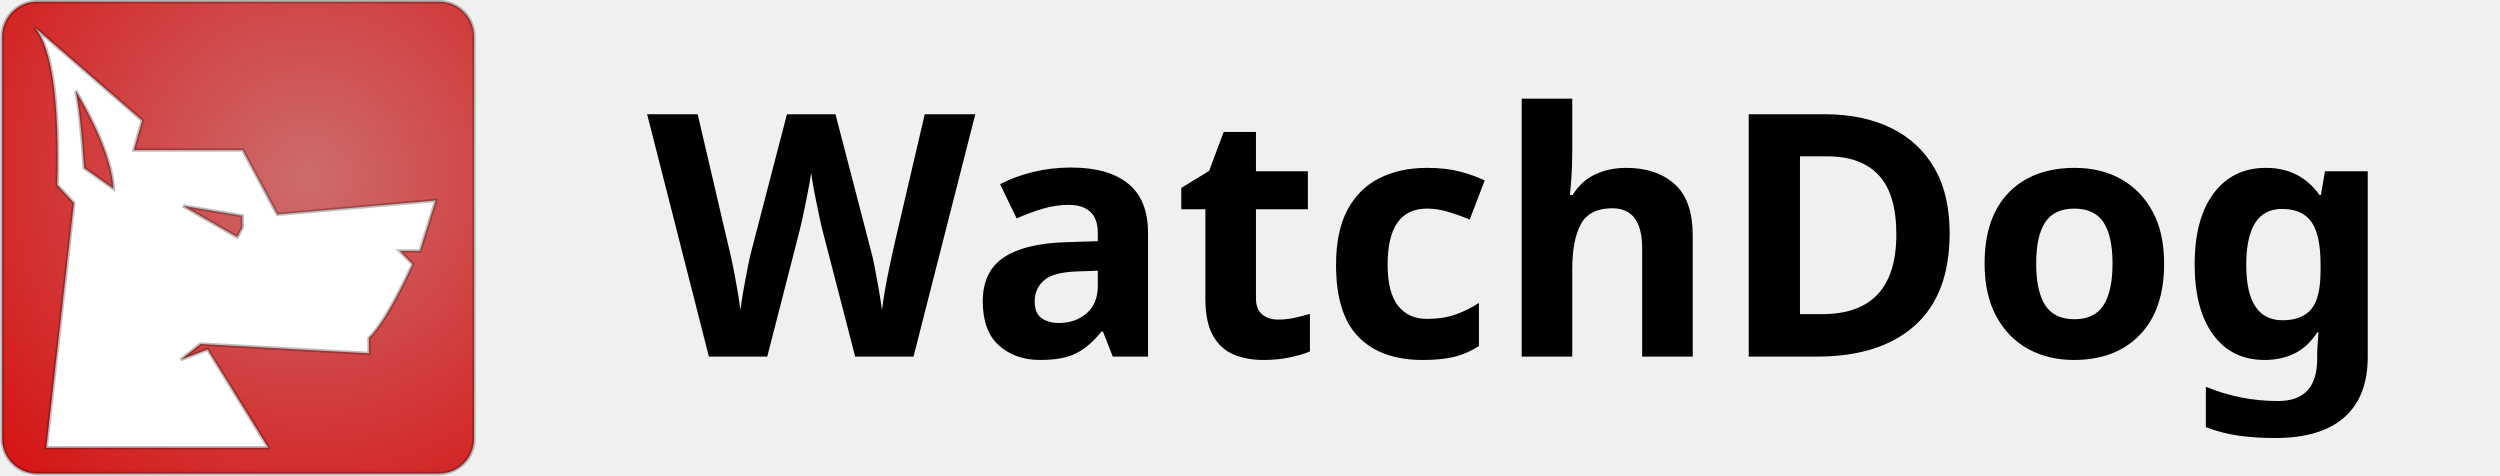
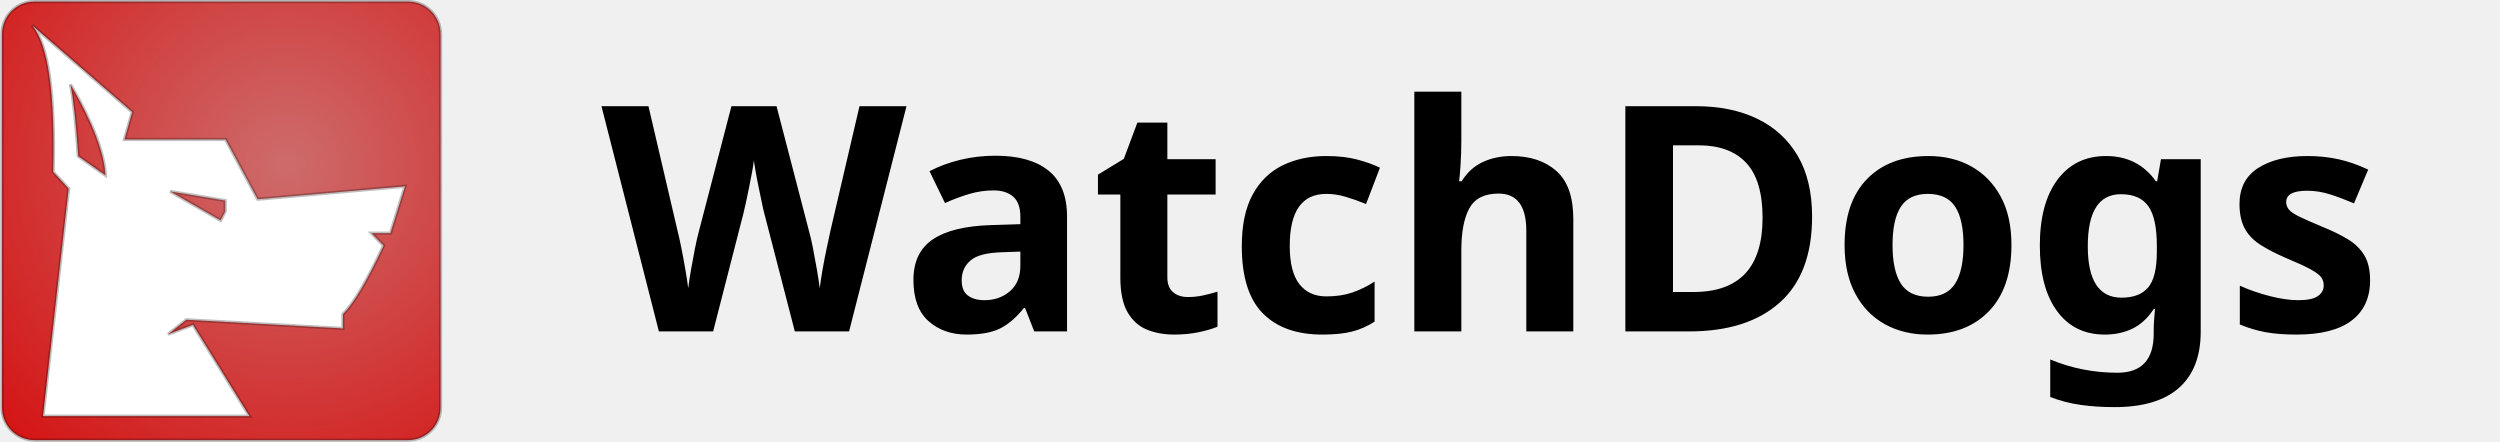
- <svg xmlns="http://www.w3.org/2000/svg" width="4361px" height="829px" viewBox="0 0 4361 829" version="1.1">
+ <svg xmlns="http://www.w3.org/2000/svg" width="4692px" height="829px" viewBox="0 0 4692 829" version="1.1">
  <defs>
    <radialGradient cx="64.807%" cy="37.212%" fx="64.807%" fy="37.212%" r="98%" id="radialGradient-1">
      <stop stop-color="#CD6C6C" offset="0%" />
      <stop stop-color="#D60A0A" offset="100%" />
    </radialGradient>
  </defs>
  <g id="Logotypes" stroke="none" stroke-width="1" fill="none" fill-rule="evenodd">
    <g id="Group-2" transform="translate(0.838556, 0)">
      <rect id="Rectangle" stroke-opacity="0.251" stroke="#000000" stroke-width="6" fill="url(#radialGradient-1)" x="3" y="3" width="823" height="823" rx="61" />
-       <text id="WatchDog" font-family="Poppins-Bold, Poppins" font-size="592" font-weight="bold" fill="#000000">
-         <tspan x="1128" y="622">WatchDog</tspan>
+       <text id="WatchDogs" font-family="Poppins-Bold, Poppins" font-size="592" font-weight="bold" fill="#000000">
+         <tspan x="1128" y="622">WatchDogs</tspan>
      </text>
      <path d="M59.756,47.713 L247.29,210.208 L232.645,261.771 L422.568,261.771 L482.791,373.955 L759.29,349.66 L731.868,437.562 L696.168,437.562 L719.067,460.857 C688.275,526.931 662.979,569.614 643.33,589.038 L642.736,589.619 L642.736,616.39 L348.963,600.123 L314.508,627.404 L361.303,609.531 L467.371,781.043 L79.863,781.043 L128.031,354.066 L98.995,322.598 C102.76,175.528 89.849,83.842 59.756,47.713 Z M318.531,359.247 L413.066,413.642 L421.797,397.131 L421.797,376.402 L318.531,359.247 Z M131.284,158.444 C136.747,184.606 141.696,229.467 146.009,293.076 L146.009,293.076 L197.01,329.001 L196.916,327.254 C193.423,269.42 152.099,193.402 131.284,158.444 Z" id="Combined-Shape" stroke-opacity="0.251" stroke="#000000" stroke-width="6" fill="#FFFFFF" />
    </g>
  </g>
</svg>
